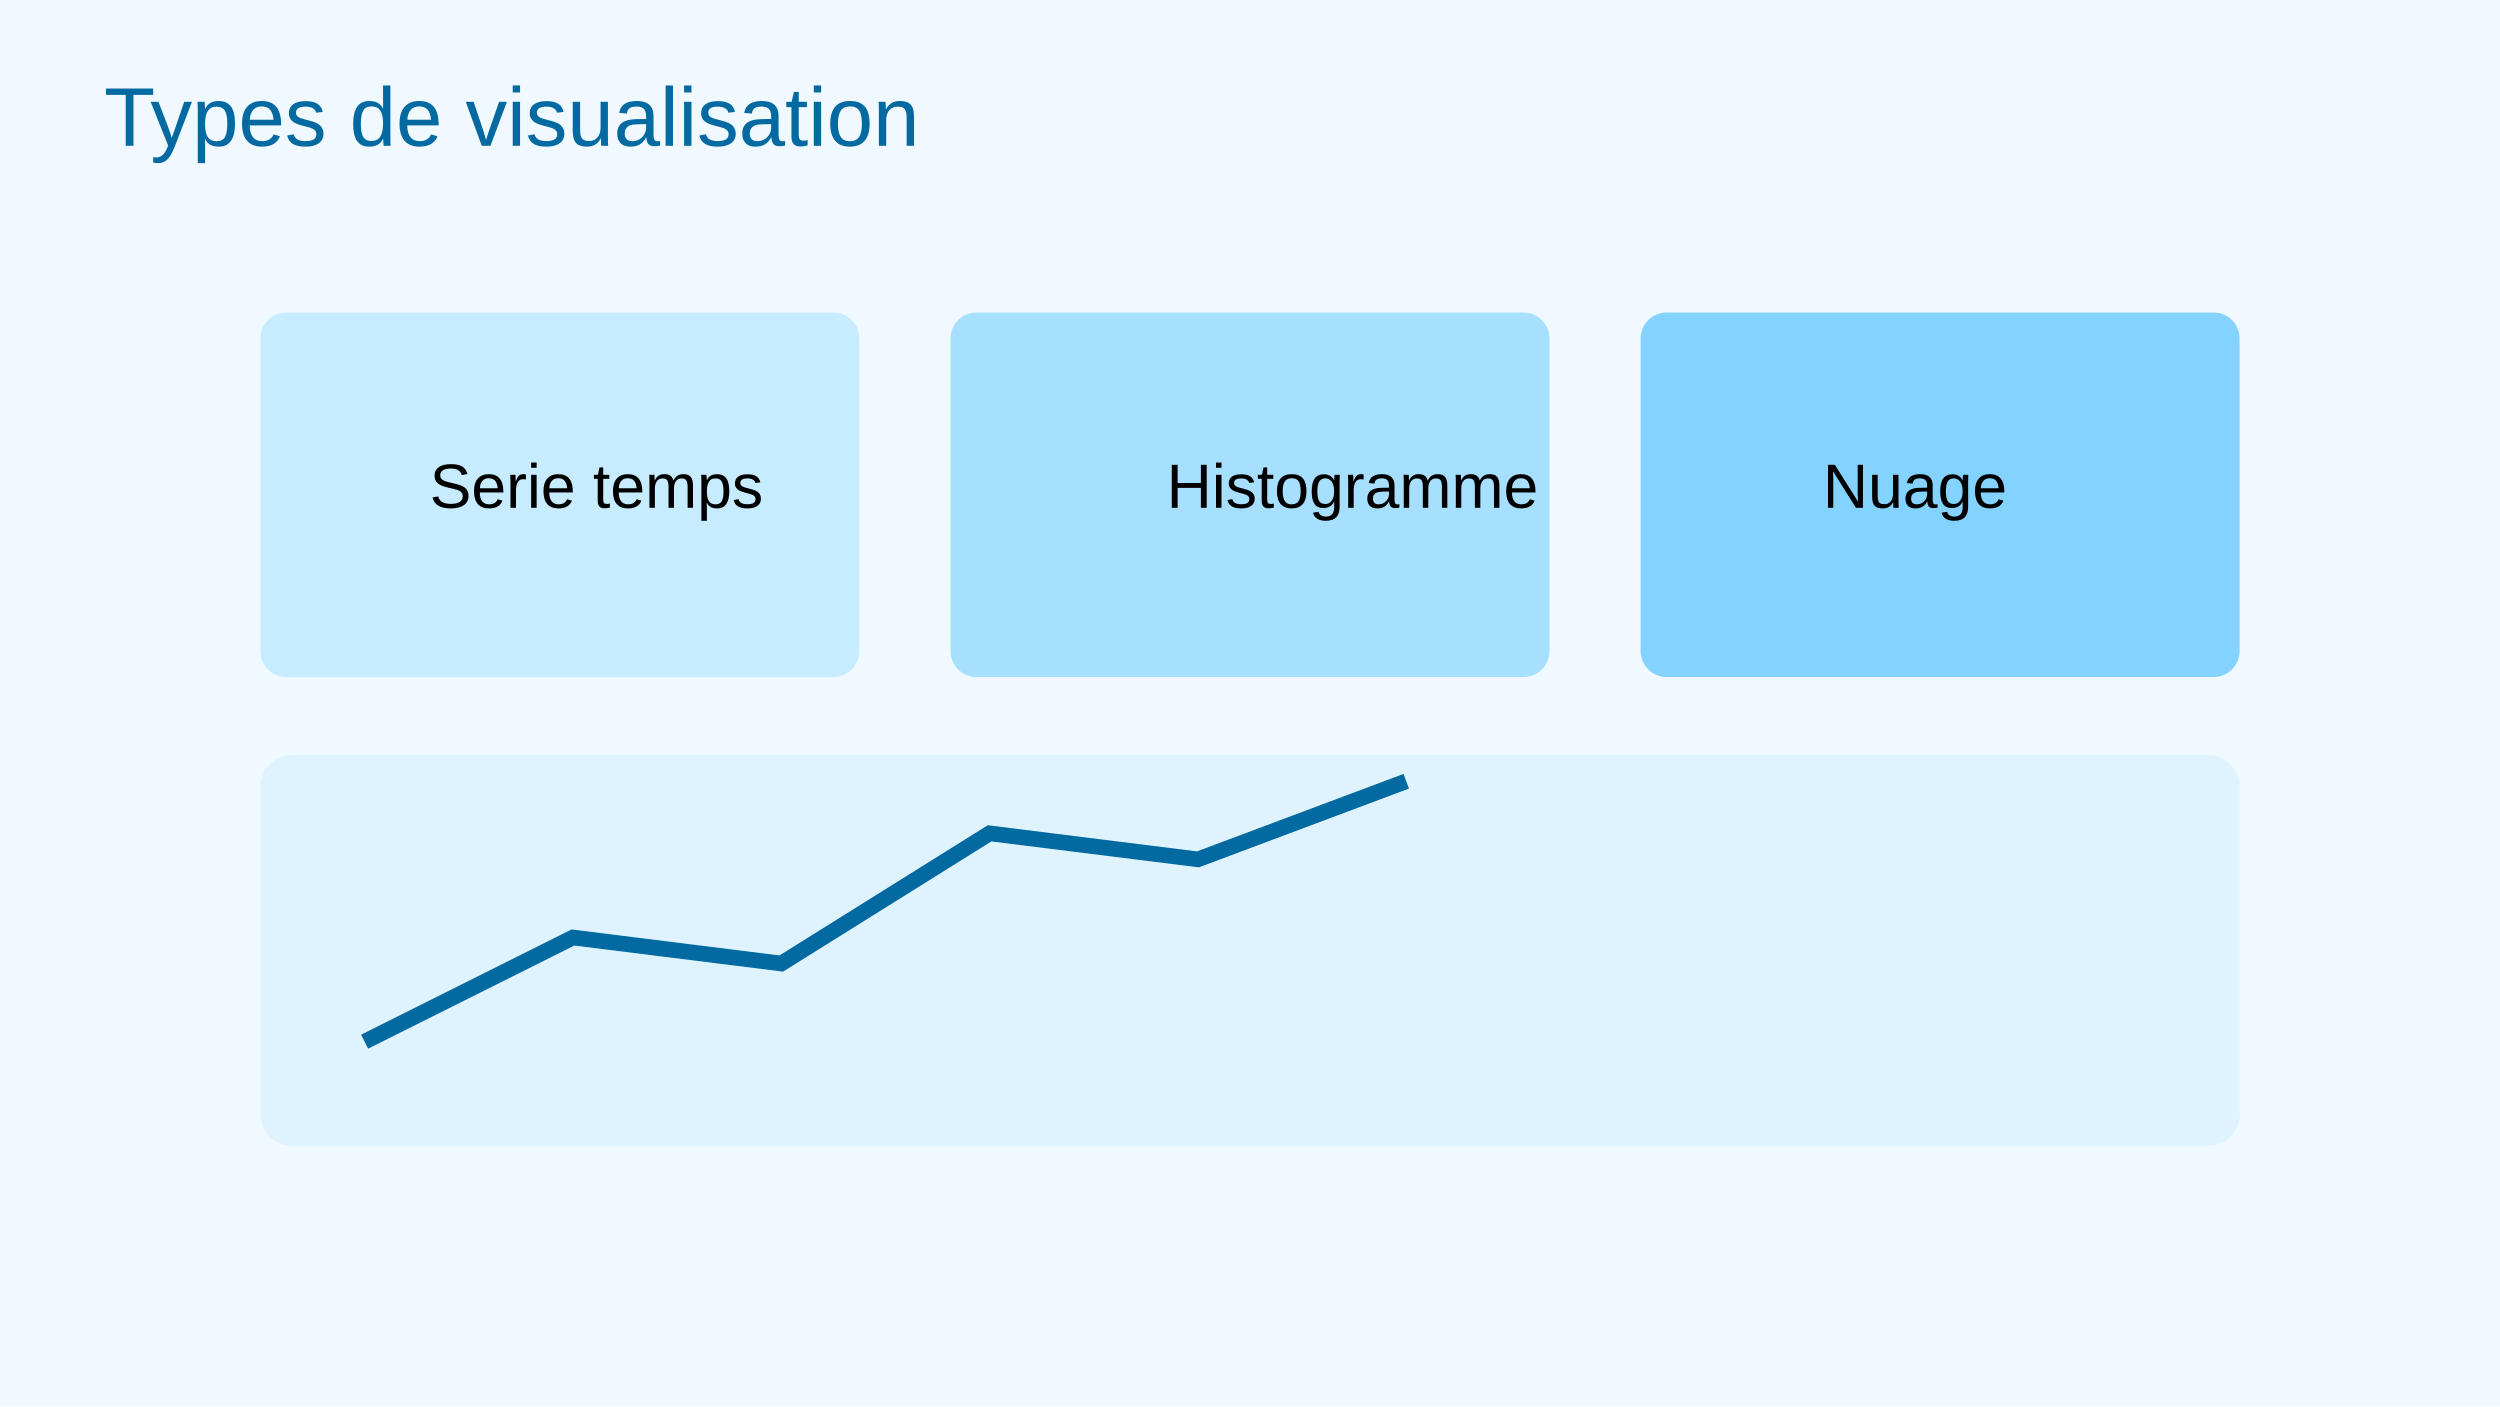
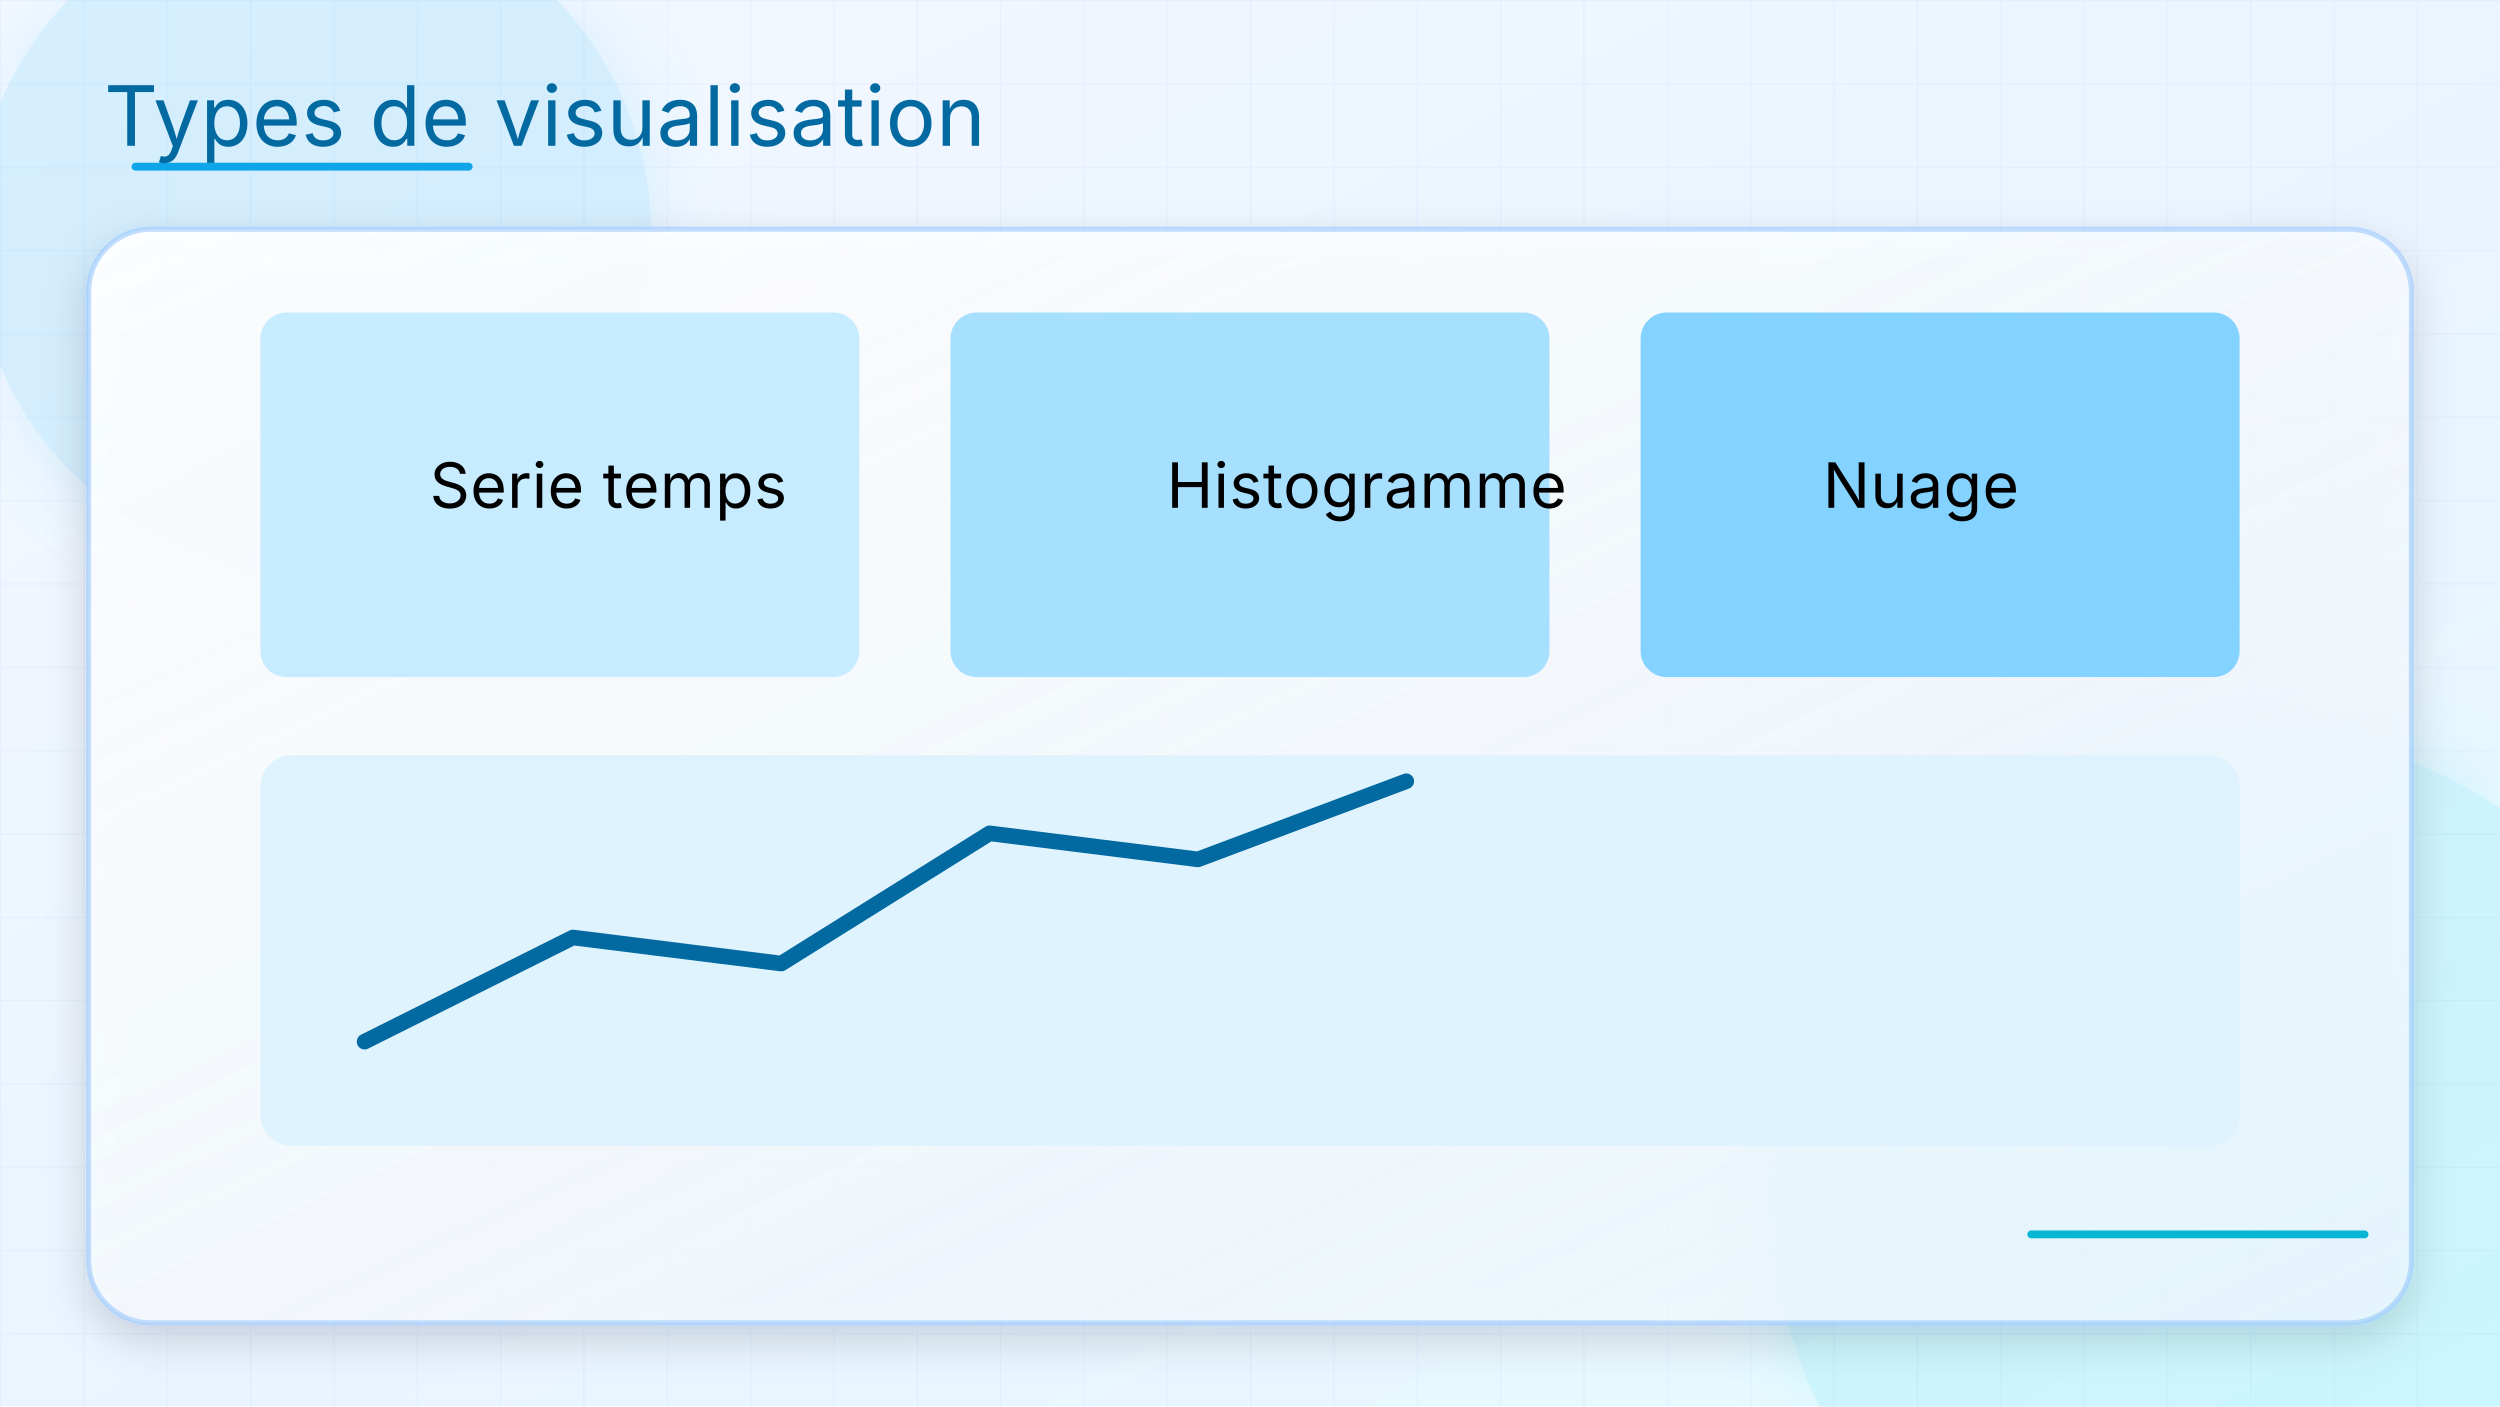
<svg xmlns="http://www.w3.org/2000/svg" width="960" height="540" viewBox="0 0 960 540">
-   <rect width="960" height="540" fill="#f0f9ff" />
-   <text x="40" y="56" font-family="Arial" font-size="32" fill="#0369a1">Types de visualisation</text>
+   <style>text{letter-spacing:.2px} line,polyline,path{stroke-linecap:round;stroke-linejoin:round}</style>
+   <defs>
+     <linearGradient id="fx-bg-gradient" x1="0" y1="0" x2="1" y2="1">
+       <stop offset="0%" stop-color="#f3f8ff" />
+       <stop offset="55%" stop-color="#eaf4ff" />
+       <stop offset="100%" stop-color="#e6fbff" />
+     </linearGradient>
+     <linearGradient id="fx-panel-gradient" x1="0" y1="0" x2="1" y2="1">
+       <stop offset="0%" stop-color="#ffffff" stop-opacity="0.92" />
+       <stop offset="100%" stop-color="#eff8ff" stop-opacity="0.76" />
+     </linearGradient>
+     <pattern id="fx-grid" width="32" height="32" patternUnits="userSpaceOnUse">
+       <path d="M32 0H0V32" fill="none" stroke="#3b82f6" stroke-opacity="0.12" stroke-width="1" />
+     </pattern>
+     <filter id="fx-shadow" x="-20%" y="-20%" width="140%" height="140%">
+       <feDropShadow dx="0" dy="6" stdDeviation="8" flood-color="#0f172a" flood-opacity="0.18" />
+     </filter>
+     <filter id="fx-glow" x="-50%" y="-50%" width="200%" height="200%">
+       <feGaussianBlur stdDeviation="14" result="blur" />
+       <feMerge>
+         <feMergeNode in="blur" />
+         <feMergeNode in="SourceGraphic" />
+       </feMerge>
+     </filter>
+   </defs>
+   <rect class="fx-bg" width="960" height="540" fill="url(#fx-bg-gradient)" />
+   <circle cx="120" cy="90" r="130" fill="#38bdf8" opacity="0.16" filter="url(#fx-glow)" />
+   <circle cx="860" cy="460" r="180" fill="#22d3ee" opacity="0.14" filter="url(#fx-glow)" />
+   <rect class="fx-overlay" width="960" height="540" fill="url(#fx-grid)" opacity="0.42" />
+   <rect class="fx-panel" x="34" y="88" width="892" height="420" rx="24" fill="url(#fx-panel-gradient)" stroke="#93c5fd" stroke-opacity="0.55" stroke-width="2" filter="url(#fx-shadow)" />
+   <path d="M52 64H180" stroke="#0ea5e9" stroke-width="3" stroke-linecap="round" />
+   <path d="M780 474H908" stroke="#06b6d4" stroke-width="3" stroke-linecap="round" />
+   <text x="40" y="56" font-family="Segoe UI, Inter, Arial, sans-serif" font-size="32" fill="#0369a1">Types de visualisation</text>
  <rect x="100" y="120" width="230" height="140" rx="10" fill="#c7ecff" />
  <rect x="365" y="120" width="230" height="140" rx="10" fill="#a7e0ff" />
  <rect x="630" y="120" width="230" height="140" rx="10" fill="#83d2ff" />
-   <text x="165" y="195" font-family="Arial" font-size="24">Serie temps</text>
-   <text x="448" y="195" font-family="Arial" font-size="24">Histogramme</text>
-   <text x="700" y="195" font-family="Arial" font-size="24">Nuage</text>
+   <text x="165" y="195" font-family="Segoe UI, Inter, Arial, sans-serif" font-size="24">Serie temps</text>
+   <text x="448" y="195" font-family="Segoe UI, Inter, Arial, sans-serif" font-size="24">Histogramme</text>
+   <text x="700" y="195" font-family="Segoe UI, Inter, Arial, sans-serif" font-size="24">Nuage</text>
  <rect x="100" y="290" width="760" height="150" rx="12" fill="#dff3ff" />
  <polyline points="140,400 220,360 300,370 380,320 460,330 540,300" fill="none" stroke="#0369a1" stroke-width="6" />
</svg>
